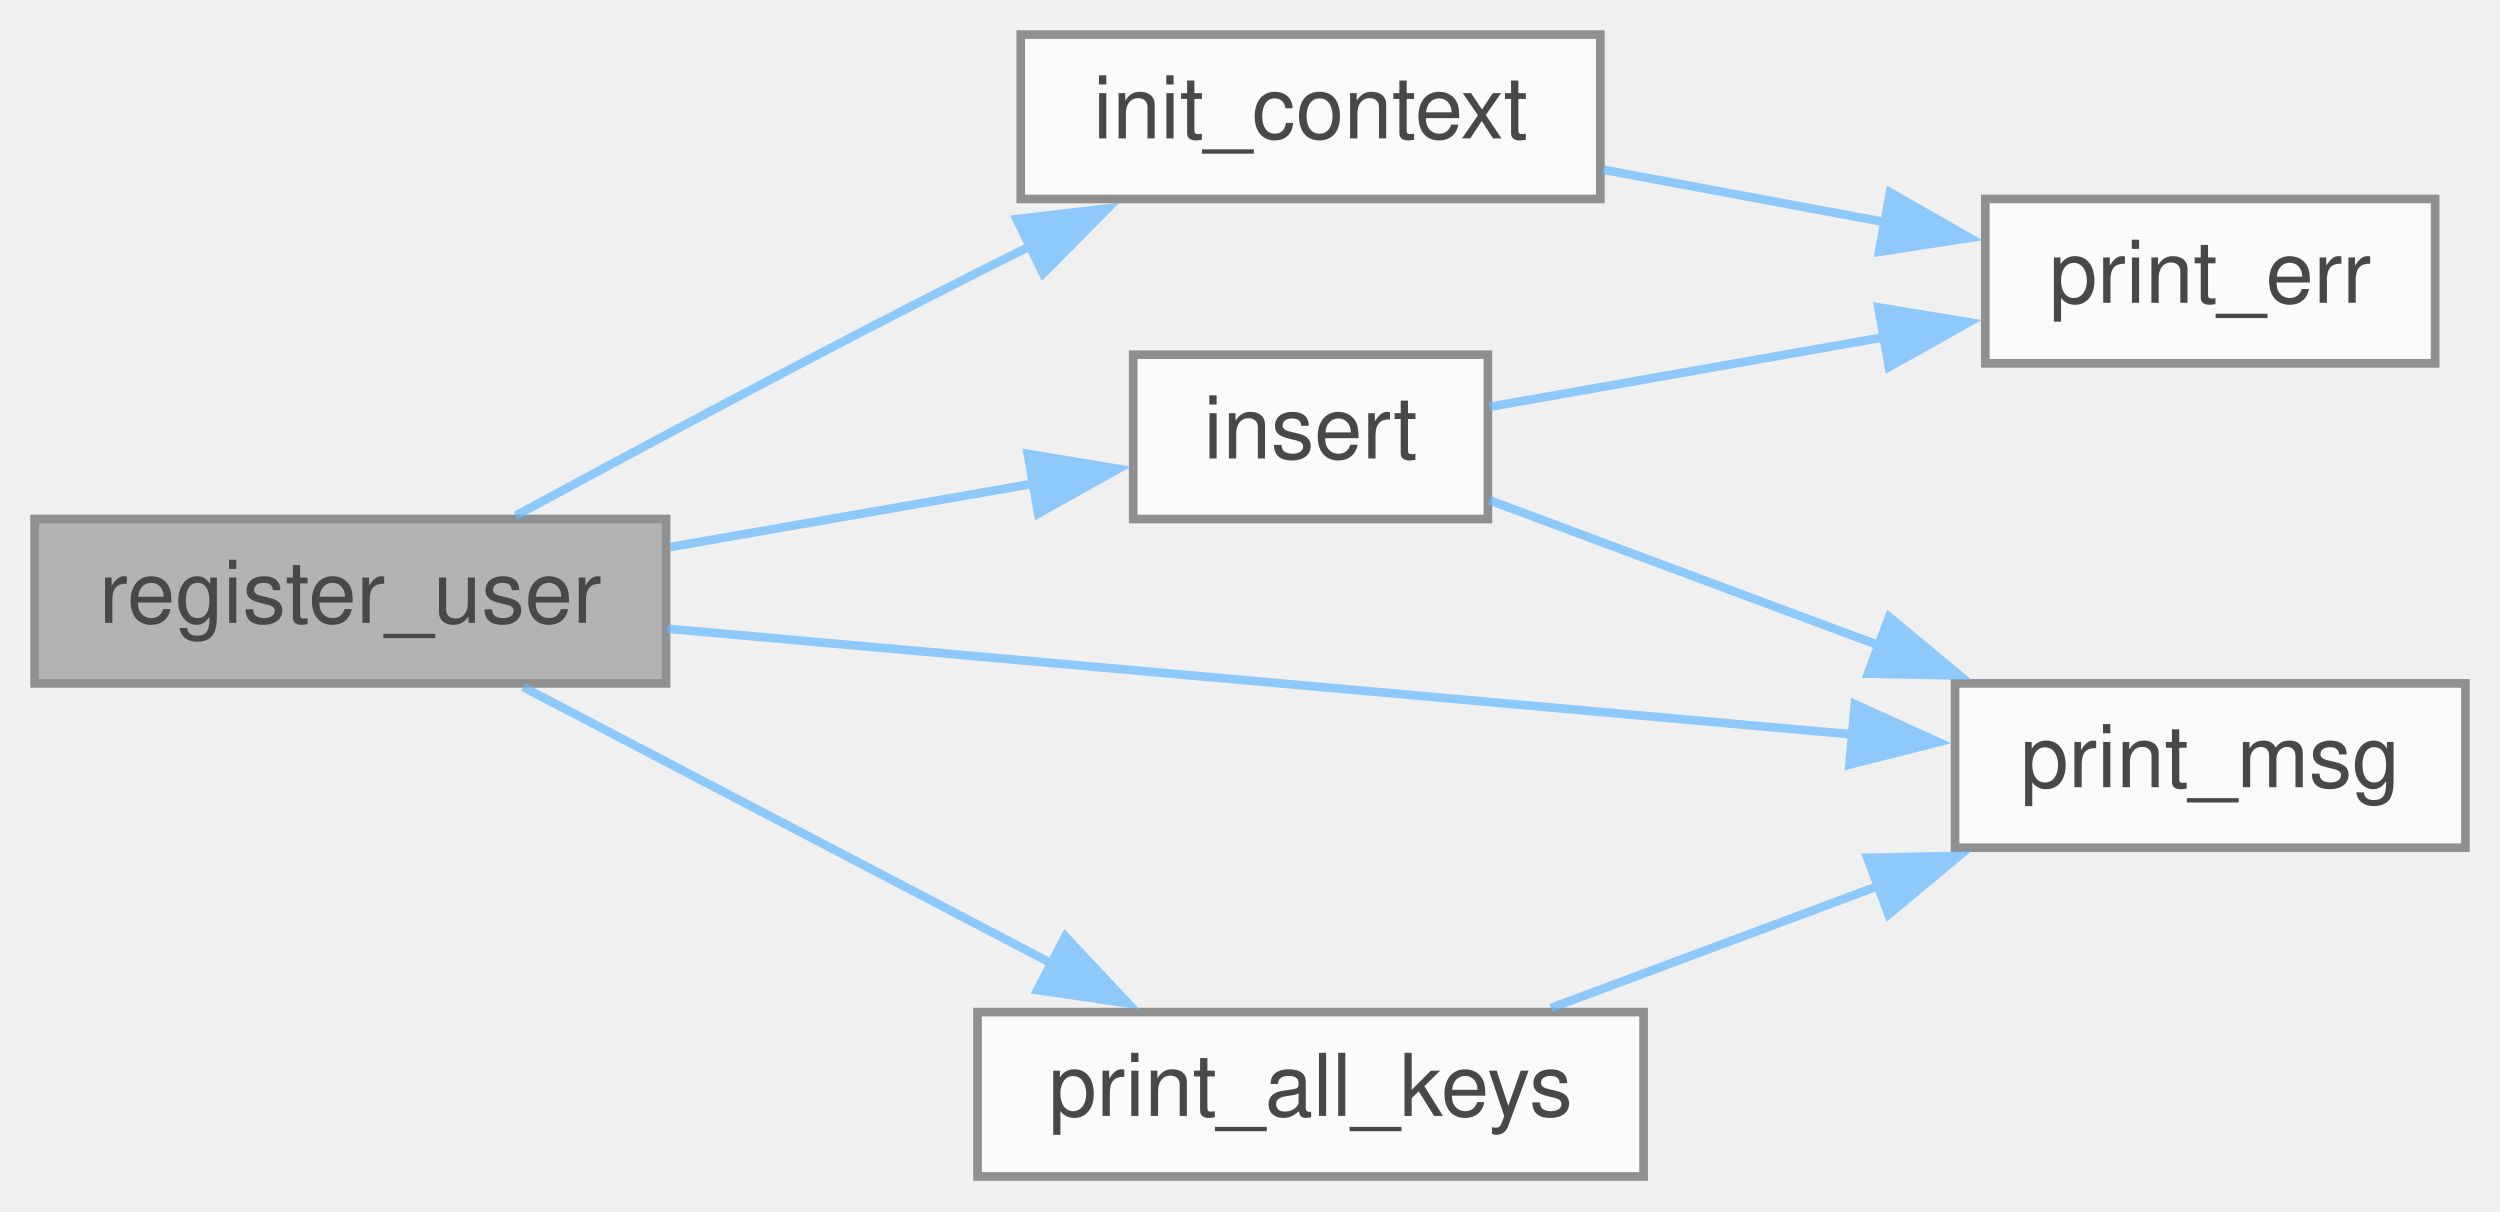
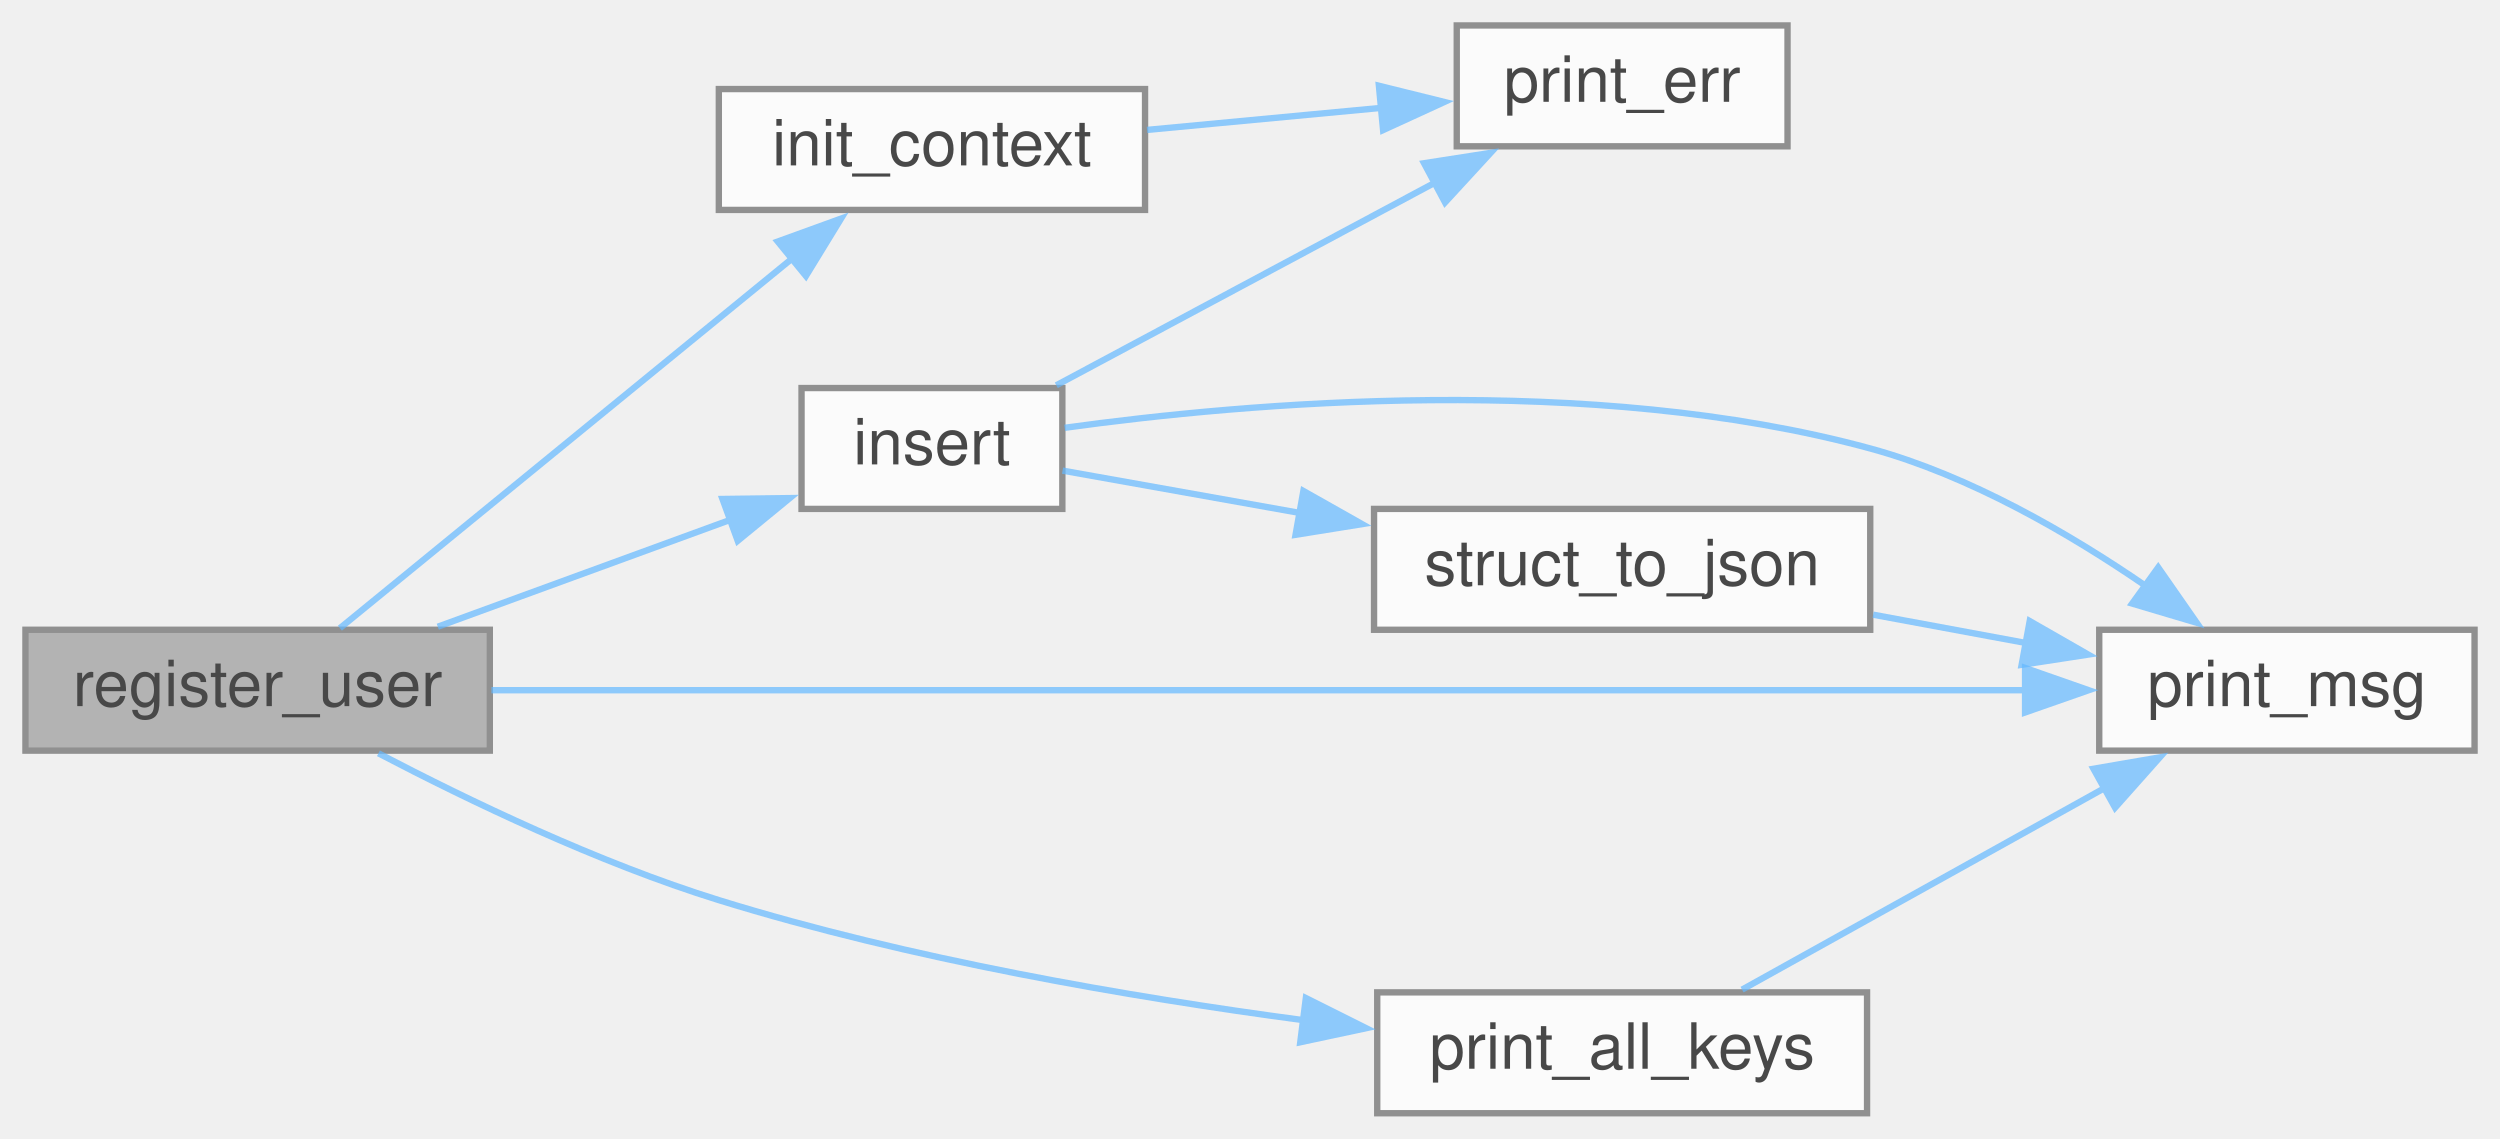
- <svg xmlns="http://www.w3.org/2000/svg" xmlns:xlink="http://www.w3.org/1999/xlink" width="289pt" height="140pt" viewBox="0.00 0.00 289.00 140.00">
+ <svg xmlns="http://www.w3.org/2000/svg" xmlns:xlink="http://www.w3.org/1999/xlink" width="393pt" height="179pt" viewBox="0.00 0.00 393.00 179.00">
  <svg id="main" version="1.1" xml:space="preserve">
    <style type="text/css">
.node, .edge {opacity: 0.7;}
.node.selected, .edge.selected {opacity: 1;}
.edge:hover path { stroke: red; }
.edge:hover polygon { stroke: red; fill: red; }
</style>
    <svg id="graph" class="graph">
-       <g id="graph0" class="graph" transform="scale(1 1) rotate(0) translate(4 136)">
+       <g id="graph0" class="graph" transform="scale(1 1) rotate(0) translate(4 175)">
        <g id="Node000001" class="node">
          <g id="a_Node000001">
            <a xlink:title="Register or update a user in the db, this relies on the redis.c file.">
              <polygon fill="#999999" stroke="#666666" points="73,-76 0,-76 0,-57 73,-57 73,-76" />
              <text text-anchor="middle" x="36.5" y="-64" font-family="Helvetica,sans-Serif" font-size="10.00">register_user</text>
            </a>
          </g>
        </g>
        <g id="Node000002" class="node">
          <g id="a_Node000002">
            <a xlink:href="redis_8c.html#a1f6dc2f98a71a88567fe11fd9e2585ea" target="_top" xlink:title="initialize the context for the Redis DB">
-               <polygon fill="white" stroke="#666666" points="181,-132 114,-132 114,-113 181,-113 181,-132" />
-               <text text-anchor="middle" x="147.5" y="-120" font-family="Helvetica,sans-Serif" font-size="10.00">init_context</text>
+               <polygon fill="white" stroke="#666666" points="176,-161 109,-161 109,-142 176,-142 176,-161" />
+               <text text-anchor="middle" x="142.5" y="-149" font-family="Helvetica,sans-Serif" font-size="10.00">init_context</text>
            </a>
          </g>
        </g>
        <g id="edge1_Node000001_Node000002" class="edge">
          <g id="a_edge1_Node000001_Node000002">
            <a xlink:title=" ">
-               <path fill="none" stroke="#63b8ff" d="M55.61,-76.39C70,-84.18 90.68,-95.24 109,-104.5 110.98,-105.5 113.03,-106.52 115.1,-107.54" />
-               <polygon fill="#63b8ff" stroke="#63b8ff" points="113.52,-110.67 124.04,-111.9 116.58,-104.37 113.52,-110.67" />
+               <path fill="none" stroke="#63b8ff" d="M49.43,-76.25C66.81,-90.46 99.35,-117.05 120.72,-134.52" />
+               <polygon fill="#63b8ff" stroke="#63b8ff" points="118.26,-137.03 128.22,-140.64 122.69,-131.61 118.26,-137.03" />
            </a>
          </g>
        </g>
        <g id="Node000004" class="node">
          <g id="a_Node000004">
            <a xlink:href="redis_8c.html#ac9878ee09b53700eb08c1f175873c30b" target="_top" xlink:title="Insert a new user in the DB.">
-               <polygon fill="white" stroke="#666666" points="168,-95 127,-95 127,-76 168,-76 168,-95" />
-               <text text-anchor="middle" x="147.5" y="-83" font-family="Helvetica,sans-Serif" font-size="10.00">insert</text>
+               <polygon fill="white" stroke="#666666" points="163,-114 122,-114 122,-95 163,-95 163,-114" />
+               <text text-anchor="middle" x="142.5" y="-102" font-family="Helvetica,sans-Serif" font-size="10.00">insert</text>
            </a>
          </g>
        </g>
        <g id="edge3_Node000001_Node000004" class="edge">
          <g id="a_edge3_Node000001_Node000004">
            <a xlink:title=" ">
-               <path fill="none" stroke="#63b8ff" d="M73.49,-72.77C87.07,-75.14 102.39,-77.81 115.47,-80.09" />
-               <polygon fill="#63b8ff" stroke="#63b8ff" points="114.81,-83.53 125.26,-81.8 116.01,-76.63 114.81,-83.53" />
+               <path fill="none" stroke="#63b8ff" d="M64.82,-76.48C79.02,-81.67 96.41,-88.02 111.04,-93.37" />
+               <polygon fill="#63b8ff" stroke="#63b8ff" points="109.57,-96.56 120.16,-96.7 111.97,-89.98 109.57,-96.56" />
            </a>
          </g>
        </g>
        <g id="Node000005" class="node">
          <g id="a_Node000005">
            <a xlink:href="print__utils_8c.html#a491dc14c94ed8cf706bb54880c50b2d0" target="_top" xlink:title="Format and print data as a message.">
-               <polygon fill="white" stroke="#666666" points="281,-57 222,-57 222,-38 281,-38 281,-57" />
-               <text text-anchor="middle" x="251.5" y="-45" font-family="Helvetica,sans-Serif" font-size="10.00">print_msg</text>
+               <polygon fill="white" stroke="#666666" points="385,-76 326,-76 326,-57 385,-57 385,-76" />
+               <text text-anchor="middle" x="355.5" y="-64" font-family="Helvetica,sans-Serif" font-size="10.00">print_msg</text>
            </a>
          </g>
        </g>
-         <g id="edge8_Node000001_Node000005" class="edge">
-           <g id="a_edge8_Node000001_Node000005">
+         <g id="edge10_Node000001_Node000005" class="edge">
+           <g id="a_edge10_Node000001_Node000005">
            <a xlink:title=" ">
-               <path fill="none" stroke="#63b8ff" d="M73.15,-63.32C111.01,-59.94 170.73,-54.62 210.26,-51.09" />
-               <polygon fill="#63b8ff" stroke="#63b8ff" points="210.42,-54.59 220.07,-50.21 209.8,-47.62 210.42,-54.59" />
+               <path fill="none" stroke="#63b8ff" d="M73.25,-66.5C132.88,-66.5 252.23,-66.5 314.55,-66.5" />
+               <polygon fill="#63b8ff" stroke="#63b8ff" points="314.34,-70 324.34,-66.5 314.34,-63 314.34,-70" />
            </a>
          </g>
        </g>
-         <g id="Node000006" class="node">
-           <g id="a_Node000006">
+         <g id="Node000007" class="node">
+           <g id="a_Node000007">
            <a xlink:href="redis_8c.html#a7b5eb746d92734b57a71ce552363283d" target="_top" xlink:title="For debugging only. Prints all the keys in the database.">
-               <polygon fill="white" stroke="#666666" points="186,-19 109,-19 109,0 186,0 186,-19" />
-               <text text-anchor="middle" x="147.5" y="-7" font-family="Helvetica,sans-Serif" font-size="10.00">print_all_keys</text>
+               <polygon fill="white" stroke="#666666" points="289.5,-19 212.5,-19 212.5,0 289.5,0 289.5,-19" />
+               <text text-anchor="middle" x="251" y="-7" font-family="Helvetica,sans-Serif" font-size="10.00">print_all_keys</text>
            </a>
          </g>
        </g>
-         <g id="edge6_Node000001_Node000006" class="edge">
-           <g id="a_edge6_Node000001_Node000006">
+         <g id="edge8_Node000001_Node000007" class="edge">
+           <g id="a_edge8_Node000001_Node000007">
            <a xlink:title=" ">
-               <path fill="none" stroke="#63b8ff" d="M56.49,-56.57C73.37,-47.74 98.3,-34.71 117.64,-24.59" />
-               <polygon fill="#63b8ff" stroke="#63b8ff" points="119.15,-27.75 126.39,-20.02 115.91,-21.55 119.15,-27.75" />
+               <path fill="none" stroke="#63b8ff" d="M55.49,-56.58C69.64,-49.18 90.06,-39.37 109,-33.5 138.89,-24.24 173.51,-18.28 200.97,-14.62" />
+               <polygon fill="#63b8ff" stroke="#63b8ff" points="201.28,-18.11 210.76,-13.37 200.4,-11.16 201.28,-18.11" />
            </a>
          </g>
        </g>
        <g id="Node000003" class="node">
          <g id="a_Node000003">
            <a xlink:href="print__utils_8c.html#a650ab060ffe5dbc6c1a968a9cae3bded" target="_top" xlink:title="Format and print data as an error.">
-               <polygon fill="white" stroke="#666666" points="277.5,-113 225.5,-113 225.5,-94 277.5,-94 277.5,-113" />
-               <text text-anchor="middle" x="251.5" y="-101" font-family="Helvetica,sans-Serif" font-size="10.00">print_err</text>
+               <polygon fill="white" stroke="#666666" points="277,-171 225,-171 225,-152 277,-152 277,-171" />
+               <text text-anchor="middle" x="251" y="-159" font-family="Helvetica,sans-Serif" font-size="10.00">print_err</text>
            </a>
          </g>
        </g>
        <g id="edge2_Node000002_Node000003" class="edge">
          <g id="a_edge2_Node000002_Node000003">
            <a xlink:title=" ">
-               <path fill="none" stroke="#63b8ff" d="M181.33,-116.38C191.77,-114.44 203.37,-112.28 214.05,-110.29" />
-               <polygon fill="#63b8ff" stroke="#63b8ff" points="214.49,-113.77 223.68,-108.5 213.21,-106.89 214.49,-113.77" />
+               <path fill="none" stroke="#63b8ff" d="M176.32,-154.58C187.97,-155.68 201.14,-156.91 213.1,-158.04" />
+               <polygon fill="#63b8ff" stroke="#63b8ff" points="212.76,-161.52 223.05,-158.97 213.42,-154.55 212.76,-161.52" />
            </a>
          </g>
        </g>
        <g id="edge4_Node000004_Node000003" class="edge">
          <g id="a_edge4_Node000004_Node000003">
            <a xlink:title=" ">
-               <path fill="none" stroke="#63b8ff" d="M168.17,-88.97C181.08,-91.25 198.38,-94.3 213.78,-97.02" />
-               <polygon fill="#63b8ff" stroke="#63b8ff" points="213.14,-100.46 223.6,-98.75 214.36,-93.57 213.14,-100.46" />
+               <path fill="none" stroke="#63b8ff" d="M162.05,-114.43C178.47,-123.22 202.68,-136.17 221.54,-146.27" />
+               <polygon fill="#63b8ff" stroke="#63b8ff" points="219.86,-149.34 230.33,-150.97 223.16,-143.17 219.86,-149.34" />
            </a>
          </g>
        </g>
        <g id="edge5_Node000004_Node000005" class="edge">
          <g id="a_edge5_Node000004_Node000005">
            <a xlink:title=" ">
-               <path fill="none" stroke="#63b8ff" d="M168.17,-78.17C180.93,-73.42 197.97,-67.07 213.23,-61.38" />
-               <polygon fill="#63b8ff" stroke="#63b8ff" points="214.38,-64.69 222.53,-57.92 211.94,-58.13 214.38,-64.69" />
+               <path fill="none" stroke="#63b8ff" d="M163.37,-107.75C191.95,-111.7 246.08,-116.48 290,-104.5 305.67,-100.23 321.42,-91.07 333.43,-82.81" />
+               <polygon fill="#63b8ff" stroke="#63b8ff" points="335.27,-85.8 341.33,-77.1 331.17,-80.12 335.27,-85.8" />
+             </a>
+           </g>
+         </g>
+         <g id="Node000006" class="node">
+           <g id="a_Node000006">
+             <a xlink:href="json__tools_8cpp.html#abe22bc6ace23fc8f7e186a824784765f" target="_top" xlink:title="Cast a qm_user, qm_shared or qm_broad struct to a json string representing the struct.">
+               <polygon fill="white" stroke="#666666" points="290,-95 212,-95 212,-76 290,-76 290,-95" />
+               <text text-anchor="middle" x="251" y="-83" font-family="Helvetica,sans-Serif" font-size="10.00">struct_to_json</text>
+             </a>
+           </g>
+         </g>
+         <g id="edge6_Node000004_Node000006" class="edge">
+           <g id="a_edge6_Node000004_Node000006">
+             <a xlink:title=" ">
+               <path fill="none" stroke="#63b8ff" d="M163.03,-101.02C173.64,-99.12 187.27,-96.69 200.58,-94.32" />
+               <polygon fill="#63b8ff" stroke="#63b8ff" points="200.89,-97.82 210.12,-92.61 199.66,-90.93 200.89,-97.82" />
            </a>
          </g>
        </g>
        <g id="edge7_Node000006_Node000005" class="edge">
          <g id="a_edge7_Node000006_Node000005">
            <a xlink:title=" ">
-               <path fill="none" stroke="#63b8ff" d="M175.3,-19.48C186.89,-23.8 200.66,-28.93 213.23,-33.62" />
-               <polygon fill="#63b8ff" stroke="#63b8ff" points="211.87,-36.84 222.46,-37.05 214.31,-30.28 211.87,-36.84" />
+               <path fill="none" stroke="#63b8ff" d="M290.46,-78.37C298.32,-76.91 306.61,-75.38 314.53,-73.91" />
+               <polygon fill="#63b8ff" stroke="#63b8ff" points="315.07,-77.37 324.27,-72.1 313.8,-70.49 315.07,-77.37" />
+             </a>
+           </g>
+         </g>
+         <g id="edge9_Node000007_Node000005" class="edge">
+           <g id="a_edge9_Node000007_Node000005">
+             <a xlink:title=" ">
+               <path fill="none" stroke="#63b8ff" d="M269.85,-19.43C285.58,-28.17 308.74,-41.05 326.86,-51.13" />
+               <polygon fill="#63b8ff" stroke="#63b8ff" points="325.09,-54.15 335.53,-55.95 328.49,-48.03 325.09,-54.15" />
            </a>
          </g>
        </g>
      </g>
    </svg>
  </svg>
  <style type="text/css">

[data-mouse-over-selected='false'] { opacity: 0.7; }
[data-mouse-over-selected='true']  { opacity: 1.0; }

</style>
</svg>
